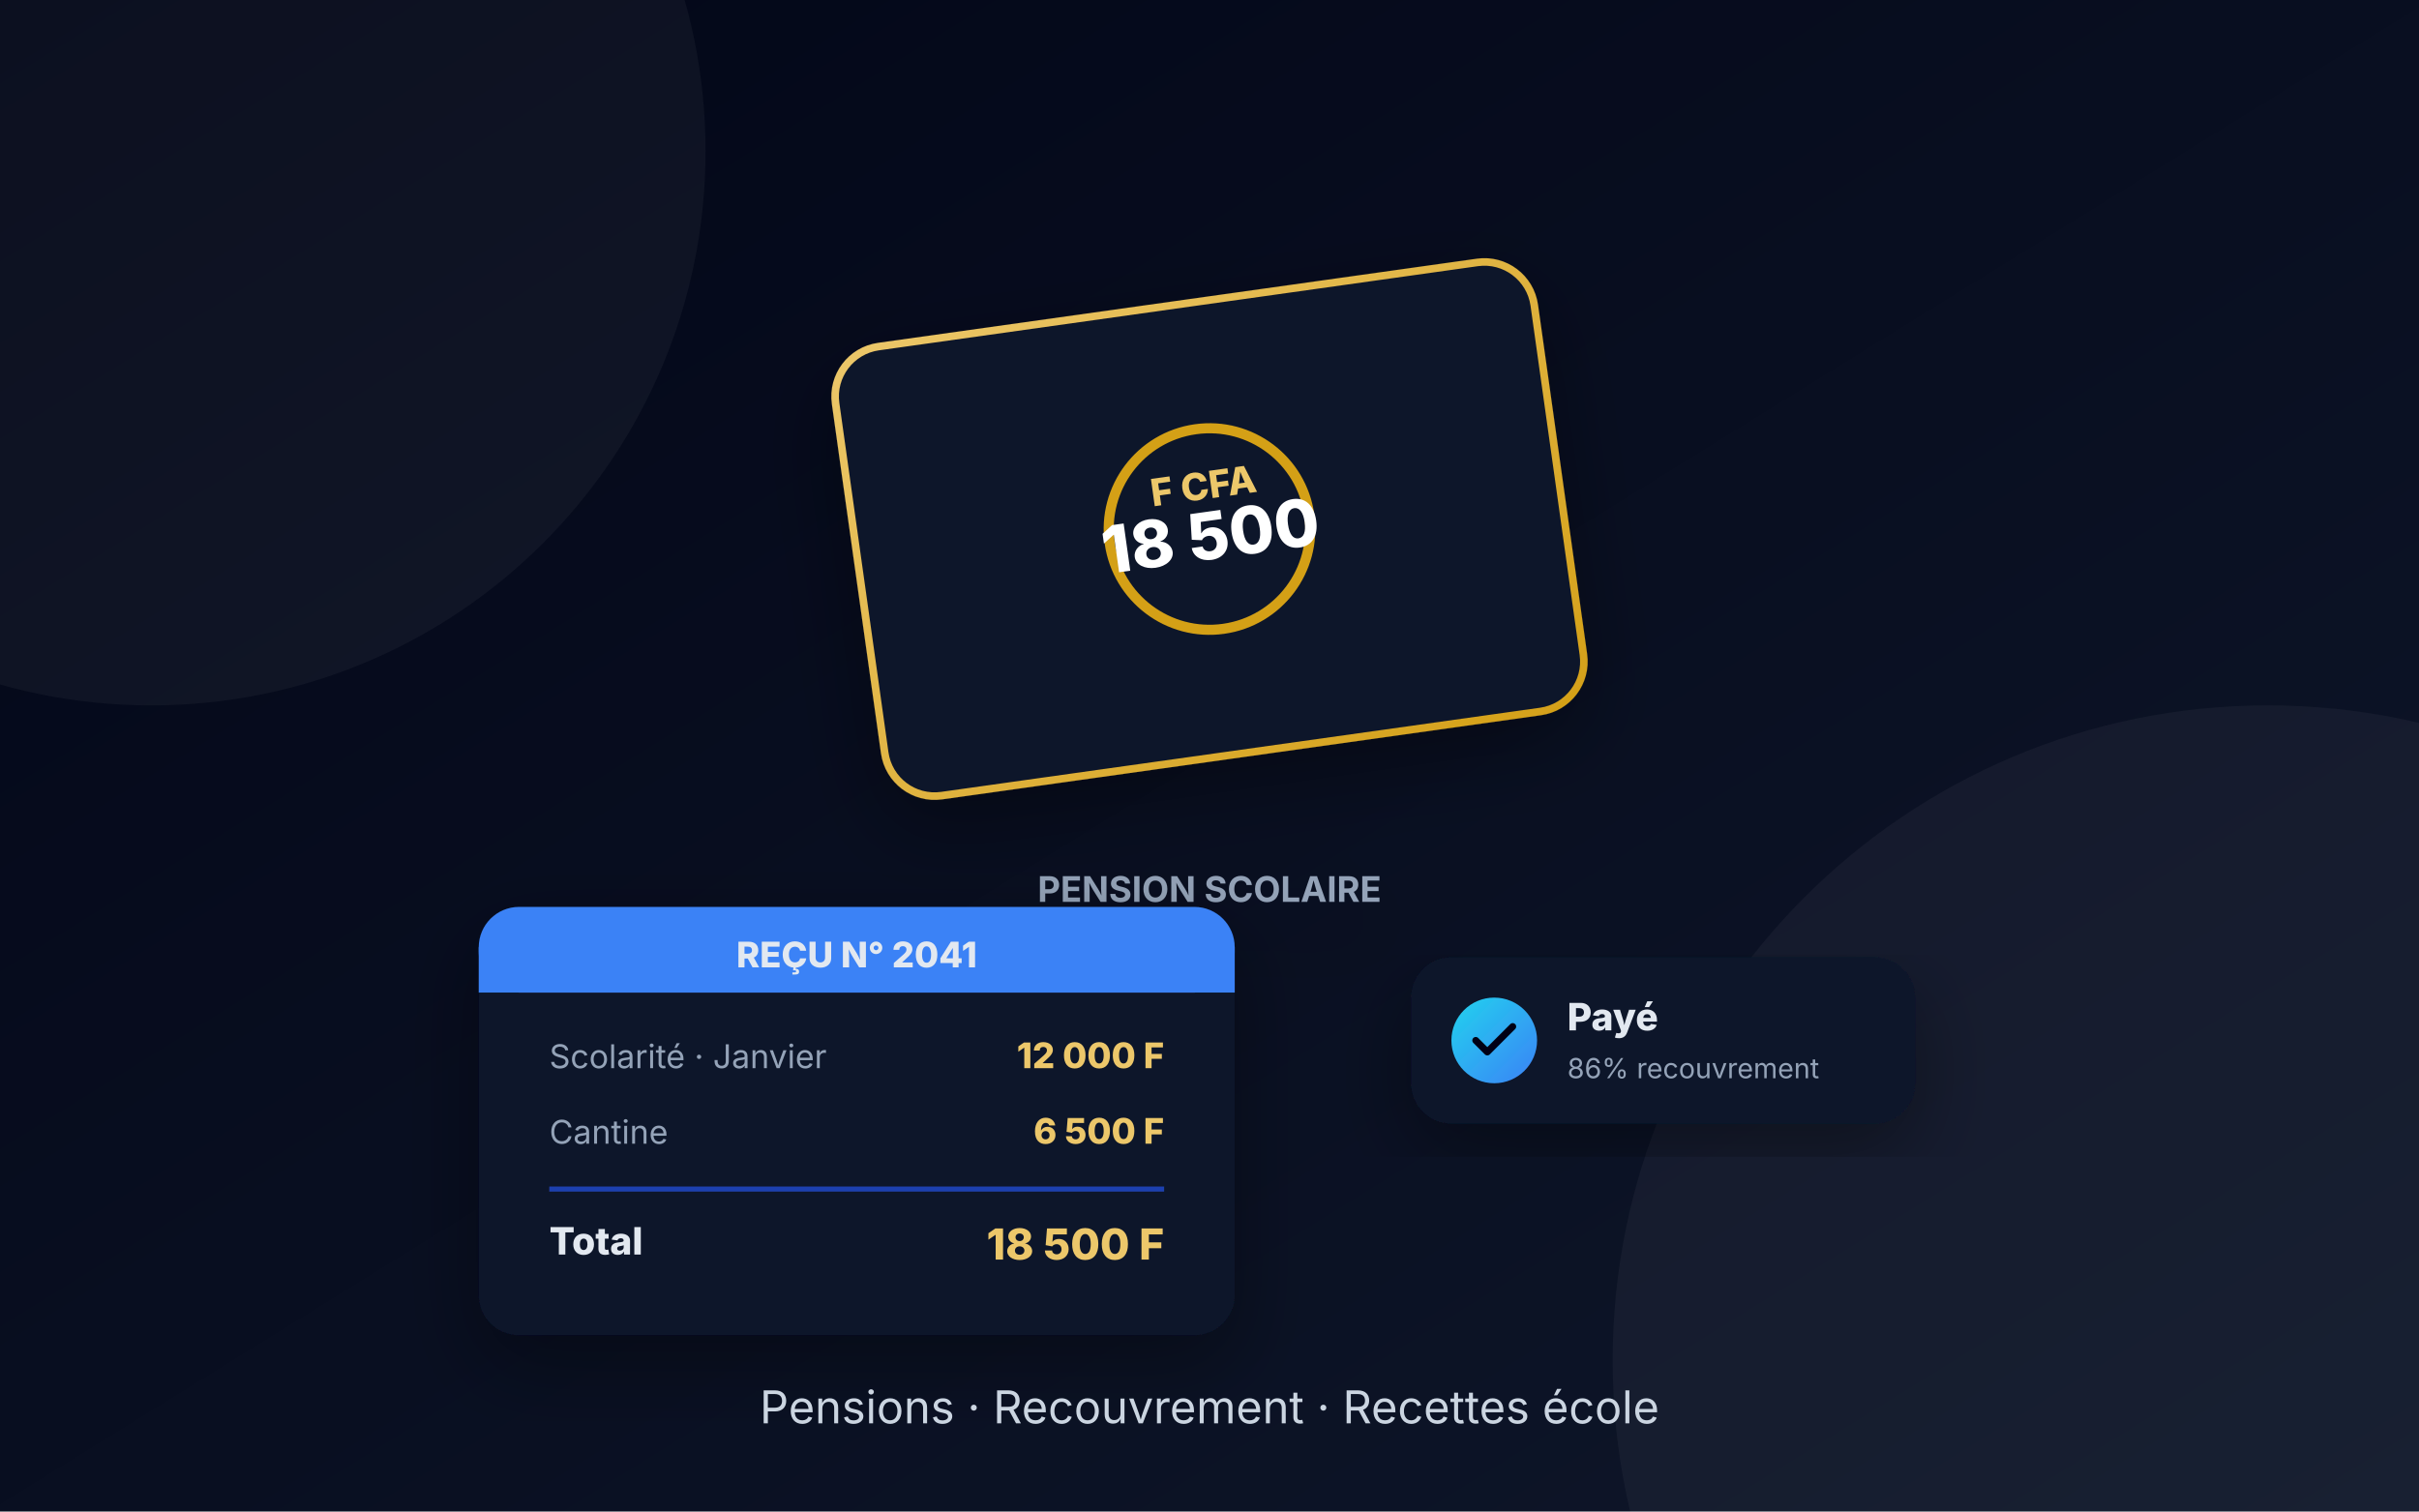
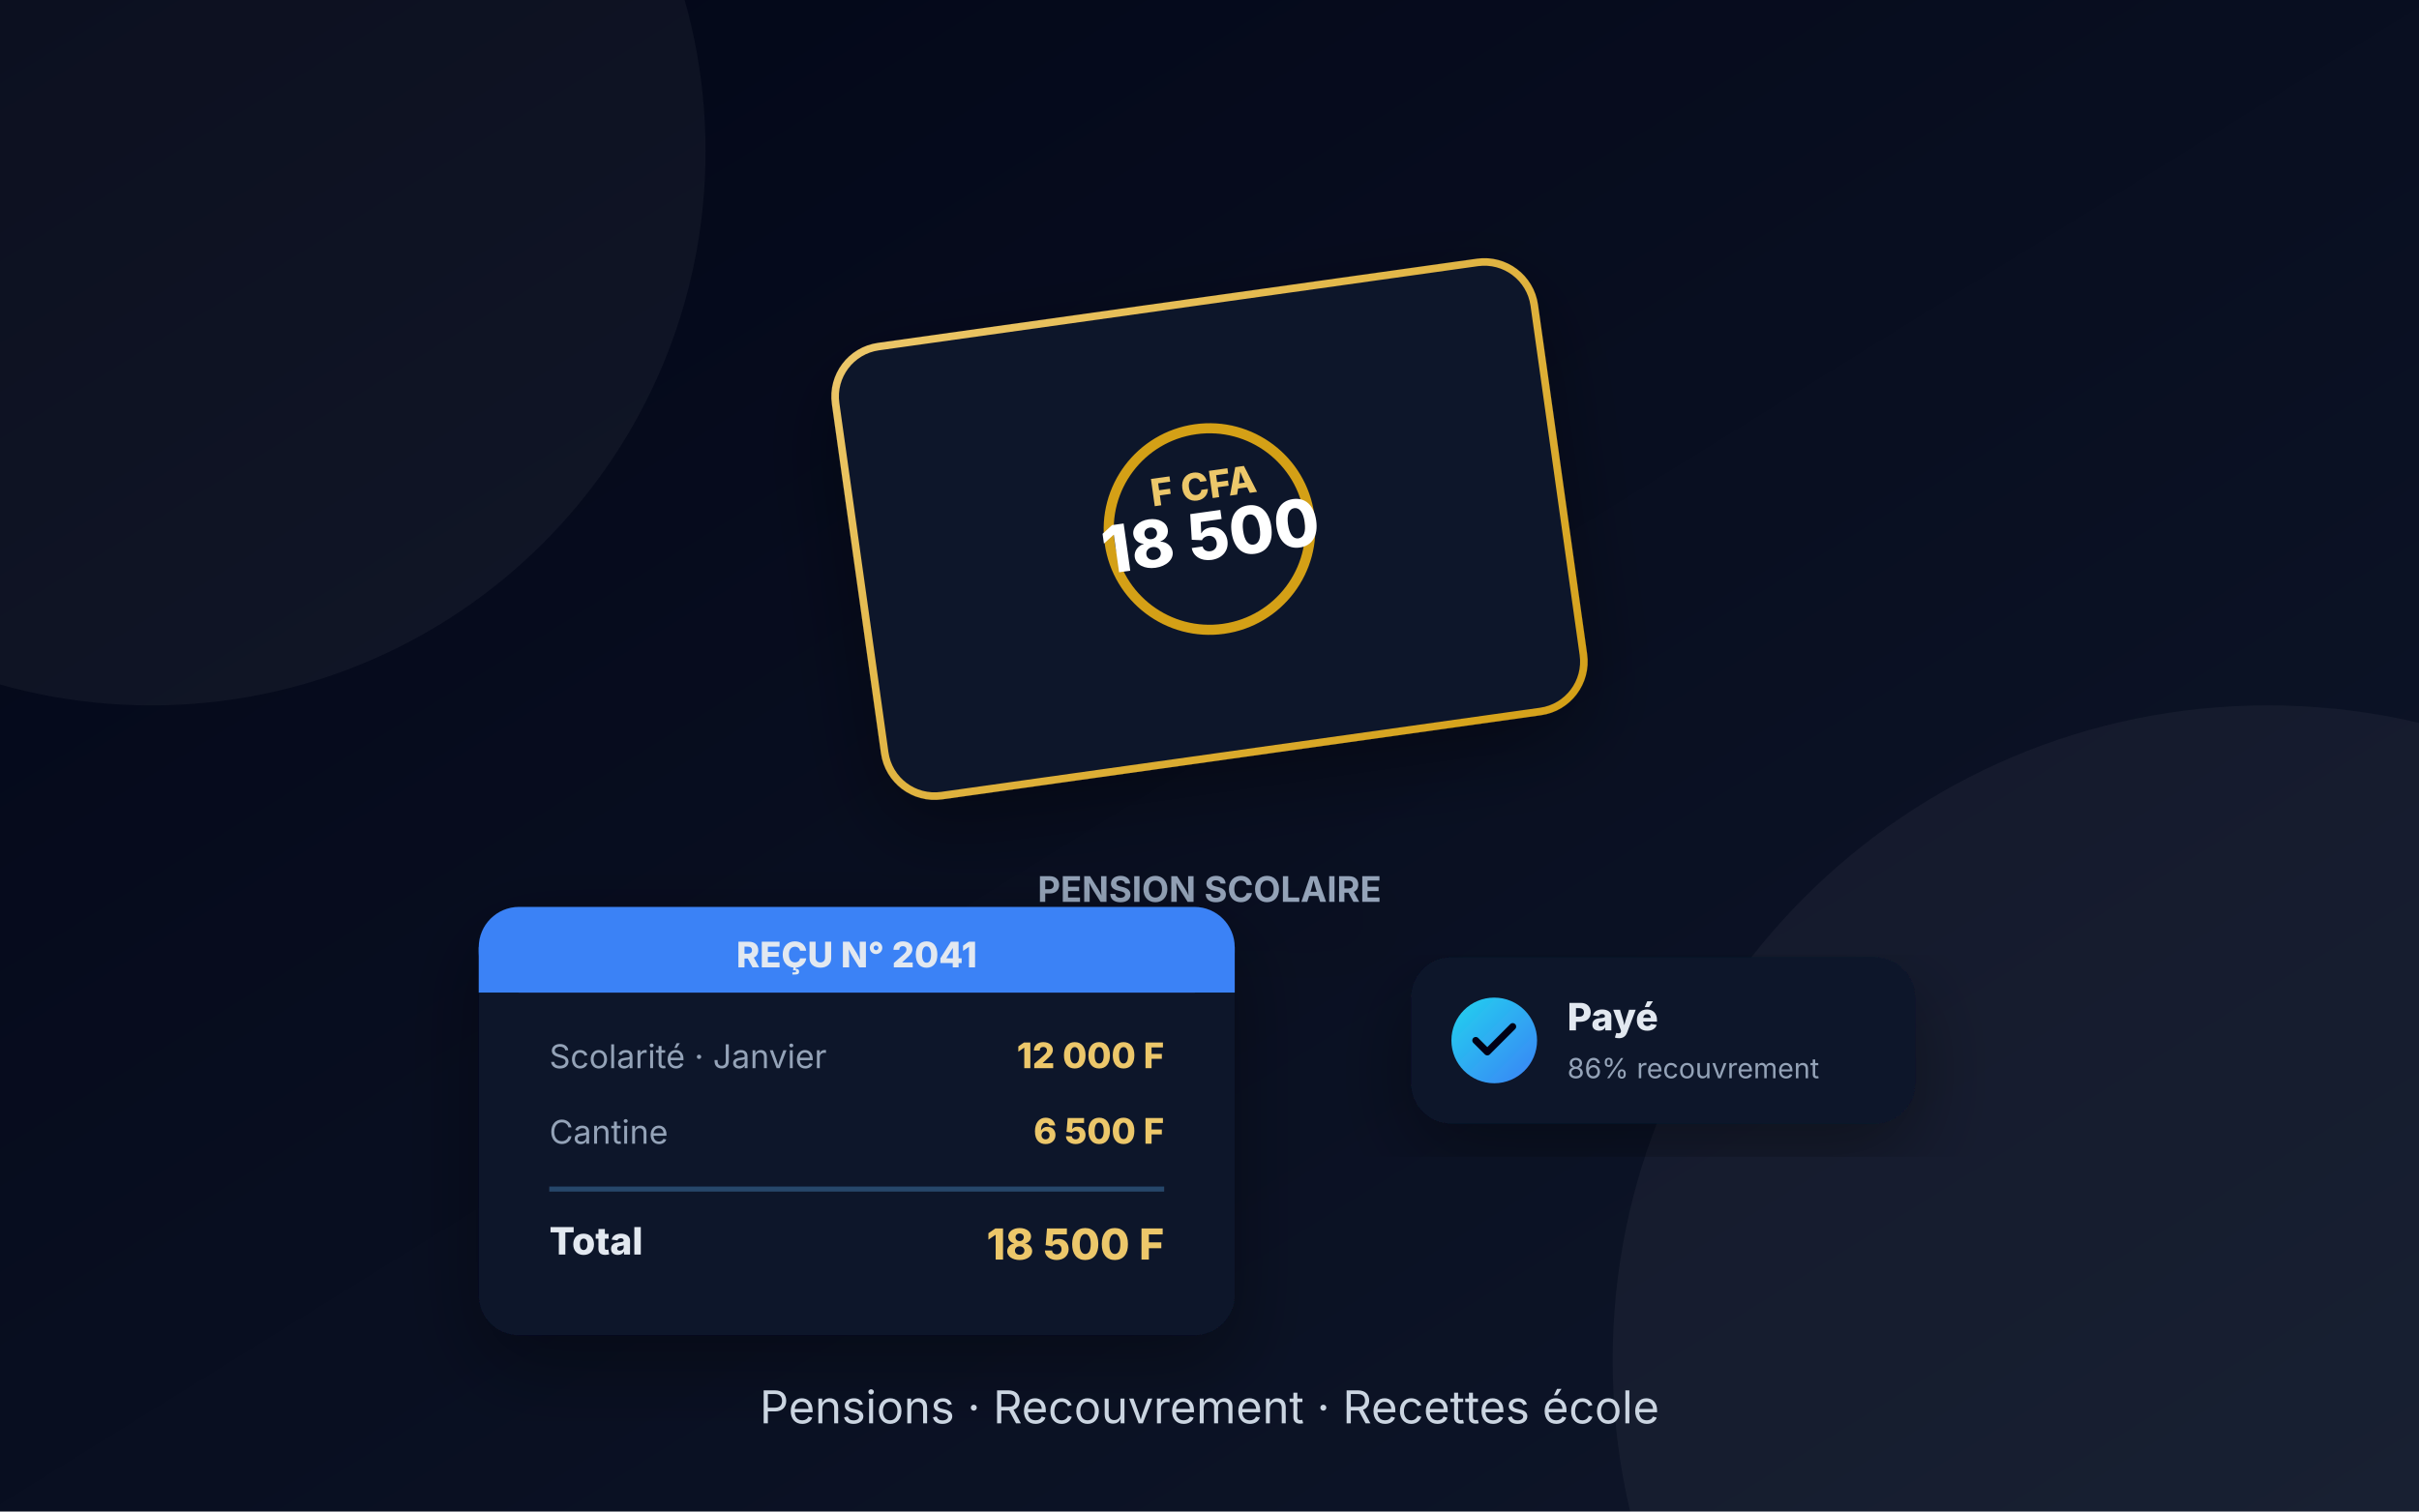
<svg xmlns="http://www.w3.org/2000/svg" width="960" height="600" viewBox="0 0 960 600">
  <defs>
    <linearGradient id="bg" x1="0" y1="0" x2="1" y2="1">
      <stop offset="0" stop-color="#020617" />
      <stop offset="1" stop-color="#0f172a" />
    </linearGradient>
    <linearGradient id="green" x1="0" y1="0" x2="1" y2="1">
      <stop offset="0" stop-color="#22d3ee" />
      <stop offset="1" stop-color="#3b82f6" />
    </linearGradient>
    <linearGradient id="gold" x1="0" y1="0" x2="1" y2="1">
      <stop offset="0" stop-color="#ecc76a" />
      <stop offset="1" stop-color="#d4a017" />
    </linearGradient>
    <filter id="cardShadow" x="-20%" y="-20%" width="140%" height="140%">
      <feDropShadow dx="0" dy="12" stdDeviation="16" flood-color="#000" flood-opacity="0.35" />
    </filter>
  </defs>
  <rect width="960" height="600" fill="url(#bg)" />
  <circle cx="60" cy="60" r="220" fill="#ffffff" opacity="0.04" />
  <circle cx="900" cy="540" r="260" fill="#ffffff" opacity="0.04" />
  <g filter="url(#cardShadow)" transform="translate(340 120)">
    <rect width="280" height="180" rx="20" fill="#0f172a" stroke="url(#gold)" stroke-width="3" transform="rotate(-8 140 90)" />
    <circle cx="140" cy="90" r="40" fill="none" stroke="#d4a017" stroke-width="4" transform="rotate(-8 140 90)" />
    <text x="140" y="78" text-anchor="middle" font-family="'Inter',sans-serif" font-size="15" font-weight="800" fill="#ecc76a" transform="rotate(-8 140 90)">F CFA</text>
    <text x="140" y="102" text-anchor="middle" font-family="'Inter',sans-serif" font-size="26" font-weight="800" fill="#ffffff" transform="rotate(-8 140 90)">18 500</text>
    <text x="140" y="238" text-anchor="middle" font-family="'Inter',sans-serif" font-size="14" font-weight="700" fill="#94a3b8">PENSION SCOLAIRE</text>
  </g>
  <g filter="url(#cardShadow)" transform="translate(190 360)">
    <rect width="300" height="170" rx="16" fill="#0f172a" />
    <rect x="0" y="0" width="300" height="34" rx="16" fill="#3b82f6" />
    <rect x="0" y="16" width="300" height="18" fill="#3b82f6" />
    <text x="150" y="24" text-anchor="middle" font-family="'Inter',sans-serif" font-size="14" font-weight="800" fill="#e2e8f0">REÇU N° 2041</text>
    <text x="28" y="64" font-family="'Inter',sans-serif" font-size="13" fill="#94a3b8">Scolarité · Janvier</text>
    <text x="272" y="64" text-anchor="end" font-family="'Inter',sans-serif" font-size="14" font-weight="800" fill="#ecc76a">12 000 F</text>
    <text x="28" y="94" font-family="'Inter',sans-serif" font-size="13" fill="#94a3b8">Cantine</text>
    <text x="272" y="94" text-anchor="end" font-family="'Inter',sans-serif" font-size="14" font-weight="800" fill="#ecc76a">6 500 F</text>
-     <line x1="28" y1="112" x2="272" y2="112" stroke="#1e40af" stroke-width="2" />
+     <line x1="28" y1="112" x2="272" y2="112" stroke="#25476a" stroke-width="2" />
    <text x="28" y="138" font-family="'Inter',sans-serif" font-size="15" font-weight="800" fill="#e2e8f0">Total</text>
    <text x="272" y="140" text-anchor="end" font-family="'Inter',sans-serif" font-size="17" font-weight="800" fill="#ecc76a">18 500 F</text>
  </g>
  <g filter="url(#cardShadow)" transform="translate(560 380)">
    <rect width="200" height="66" rx="16" fill="#0f172a" />
    <circle cx="33" cy="33" r="17" fill="url(#green)" />
    <svg x="22" y="22" width="22" height="22" viewBox="0 0 24 24" fill="none" stroke="#020617" stroke-width="3" stroke-linecap="round" stroke-linejoin="round">
      <polyline points="20 6 9 17 4 12" />
    </svg>
    <text x="62" y="29" font-family="'Inter',sans-serif" font-size="15" font-weight="800" fill="#e2e8f0">Payé</text>
    <text x="62" y="48" font-family="'Inter',sans-serif" font-size="11" fill="#94a3b8">86% recouvrement</text>
  </g>
  <text x="480" y="565" text-anchor="middle" font-family="'Inter',sans-serif" font-size="18" fill="#cbd5e1">Pensions · Recouvrement · Recettes école</text>
</svg>
